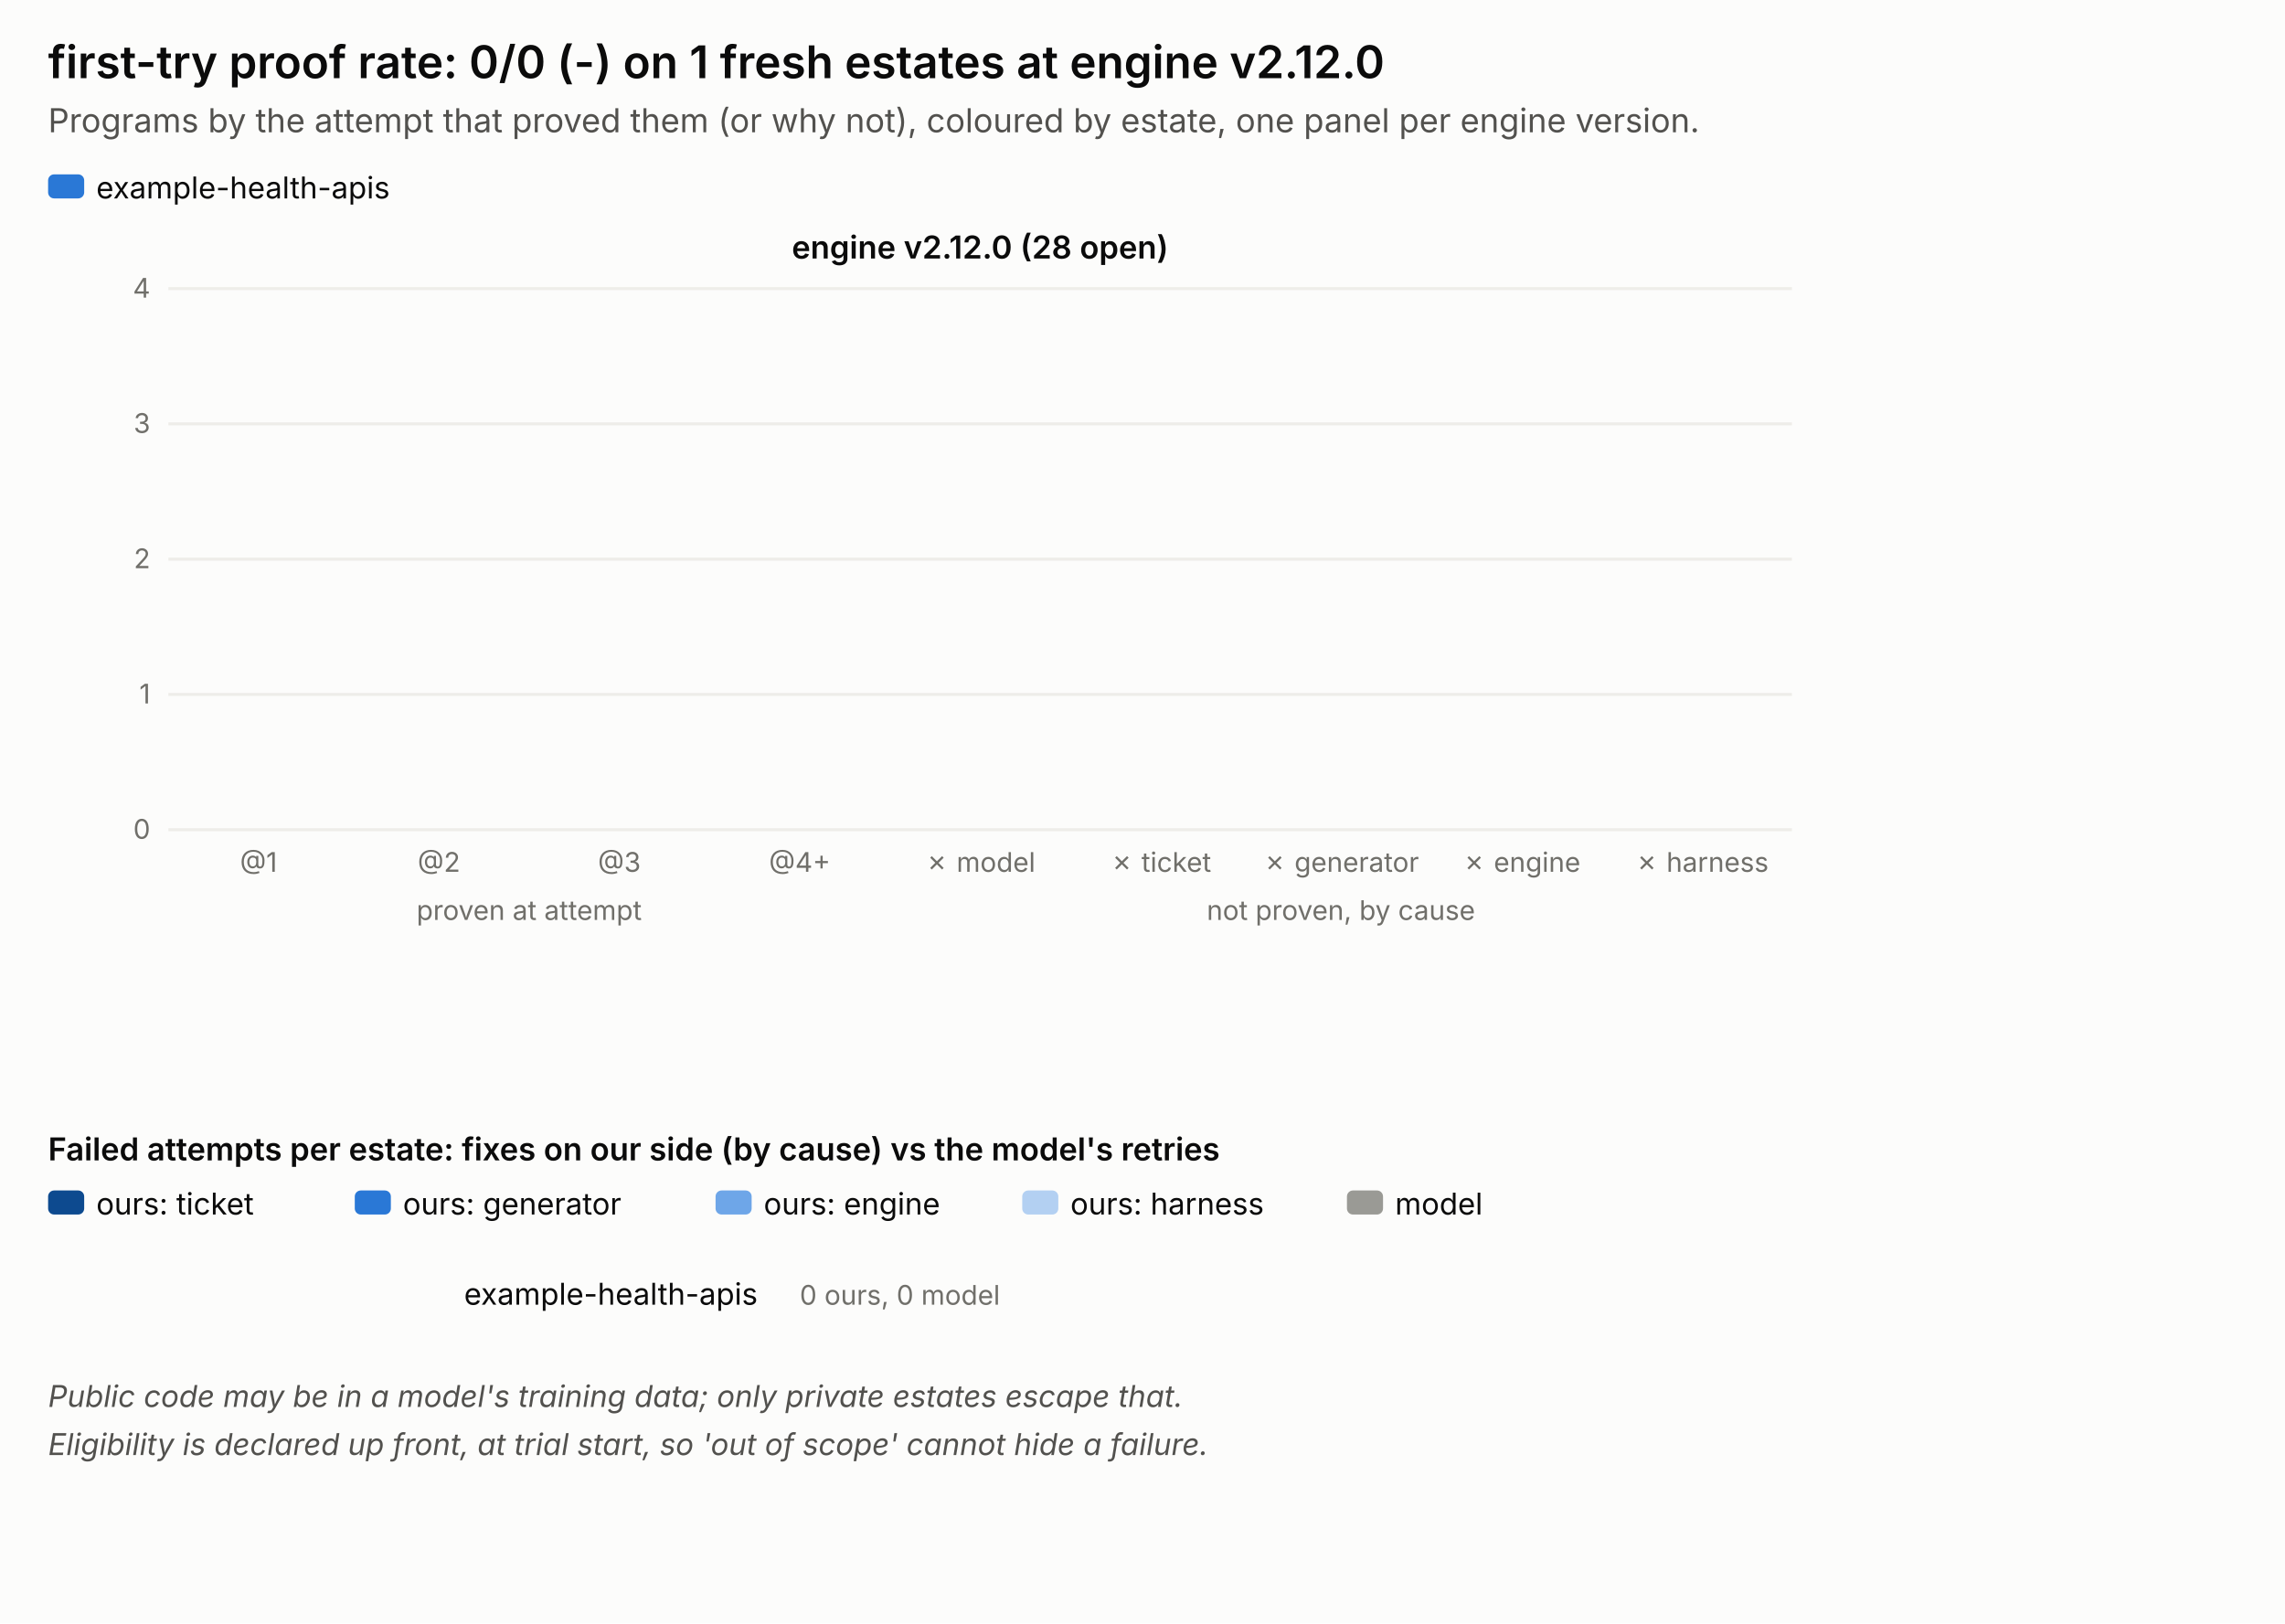
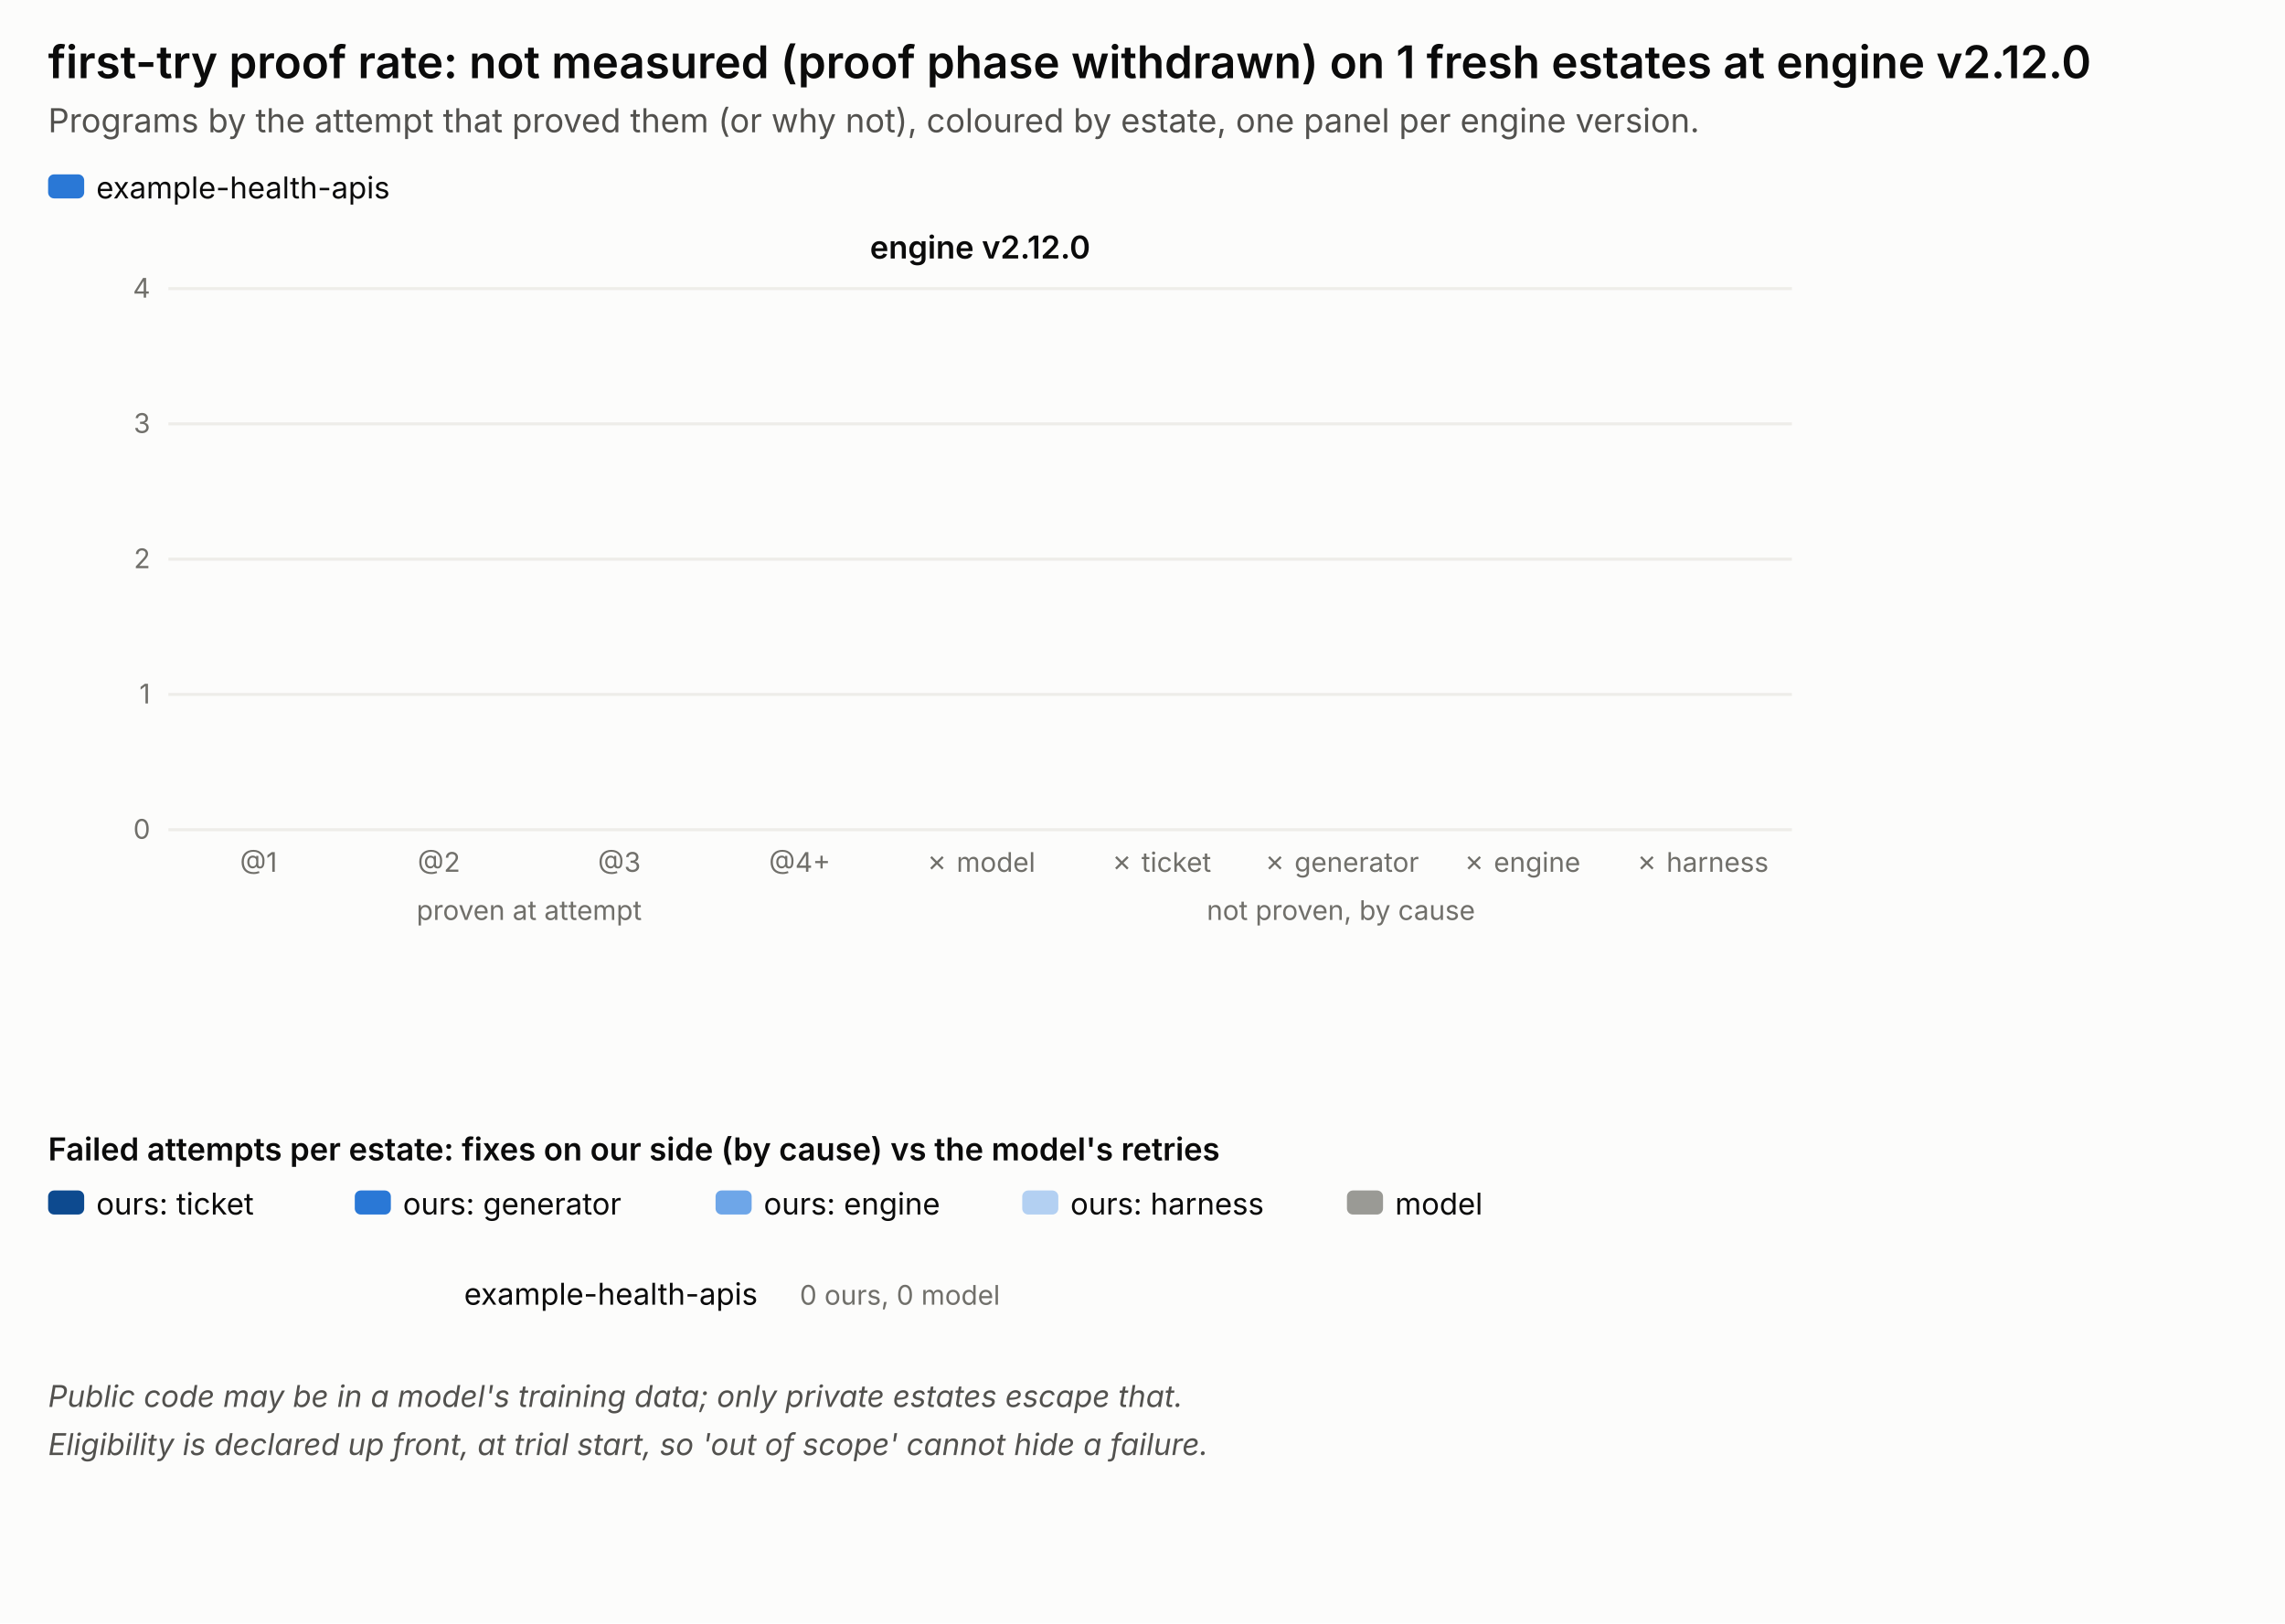
<svg xmlns="http://www.w3.org/2000/svg" viewBox="0 0 760 540" width="760" height="540" font-family="system-ui, -apple-system, Segoe UI, sans-serif">
  <style>.t{font-size:15px;font-weight:600;fill:#0b0b0b}.s{font-size:11px;fill:#52514e}.h{font-size:10.5px;font-weight:600;fill:#0b0b0b}.a{font-size:9px;fill:#706f6a}.l{font-size:10px;fill:#0b0b0b}.c{font-size:10px;fill:#52514e;font-style:italic}</style>
  <rect width="760" height="540" fill="#fcfcfb" />
-   <text x="16" y="26" class="t">first-try proof rate: 0/0 (-) on 1 fresh estates at engine v2.12.0</text>
+   <text x="16" y="26" class="t">first-try proof rate: not measured (proof phase withdrawn) on 1 fresh estates at engine v2.12.0</text>
  <text x="16" y="44" class="s">Programs by the attempt that proved them (or why not), coloured by estate, one panel per engine version.</text>
  <rect x="16" y="58" width="12" height="8" rx="2" fill="#2a78d6" />
  <text x="32" y="66" class="l">example-health-apis</text>
-   <text x="326" y="86" class="h" text-anchor="middle">engine v2.12.0 (28 open)</text>
+   <text x="326" y="86" class="h" text-anchor="middle">engine v2.12.0</text>
  <line x1="56" y1="276.0" x2="596" y2="276.0" stroke="#eeede9" />
  <text x="50" y="279.0" class="a" text-anchor="end">0</text>
  <line x1="56" y1="231.0" x2="596" y2="231.0" stroke="#eeede9" />
  <text x="50" y="234.0" class="a" text-anchor="end">1</text>
  <line x1="56" y1="186.0" x2="596" y2="186.0" stroke="#eeede9" />
  <text x="50" y="189.0" class="a" text-anchor="end">2</text>
  <line x1="56" y1="141.0" x2="596" y2="141.0" stroke="#eeede9" />
  <text x="50" y="144.0" class="a" text-anchor="end">3</text>
  <line x1="56" y1="96.0" x2="596" y2="96.0" stroke="#eeede9" />
  <text x="50" y="99.0" class="a" text-anchor="end">4</text>
  <text x="86.0" y="290" class="a" text-anchor="middle">@1</text>
  <text x="146.0" y="290" class="a" text-anchor="middle">@2</text>
  <text x="206.0" y="290" class="a" text-anchor="middle">@3</text>
  <text x="266.0" y="290" class="a" text-anchor="middle">@4+</text>
  <text x="326.0" y="290" class="a" text-anchor="middle">✗ model</text>
  <text x="386.0" y="290" class="a" text-anchor="middle">✗ ticket</text>
  <text x="446.0" y="290" class="a" text-anchor="middle">✗ generator</text>
  <text x="506.0" y="290" class="a" text-anchor="middle">✗ engine</text>
  <text x="566.0" y="290" class="a" text-anchor="middle">✗ harness</text>
  <text x="176" y="306" class="a" text-anchor="middle">proven at attempt</text>
  <text x="446.0" y="306" class="a" text-anchor="middle">not proven, by cause</text>
  <text x="16" y="386" class="h">Failed attempts per estate: fixes on our side (by cause) vs the model's retries</text>
  <rect x="16" y="396" width="12" height="8" rx="2" fill="#0d4a8f" />
  <text x="32" y="404" class="l">ours: ticket</text>
  <rect x="118" y="396" width="12" height="8" rx="2" fill="#2a78d6" />
  <text x="134" y="404" class="l">ours: generator</text>
  <rect x="238" y="396" width="12" height="8" rx="2" fill="#6ea6e8" />
  <text x="254" y="404" class="l">ours: engine</text>
  <rect x="340" y="396" width="12" height="8" rx="2" fill="#b3d0f2" />
  <text x="356" y="404" class="l">ours: harness</text>
  <rect x="448" y="396" width="12" height="8" rx="2" fill="#9a9a95" />
  <text x="464" y="404" class="l">model</text>
  <text x="252" y="434" class="l" text-anchor="end">example-health-apis</text>
  <text x="266.0" y="434" class="a">0 ours, 0 model</text>
  <text x="16" y="468" class="c">Public code may be in a model's training data; only private estates escape that.</text>
  <text x="16" y="484" class="c">Eligibility is declared up front, at trial start, so 'out of scope' cannot hide a failure.</text>
</svg>
